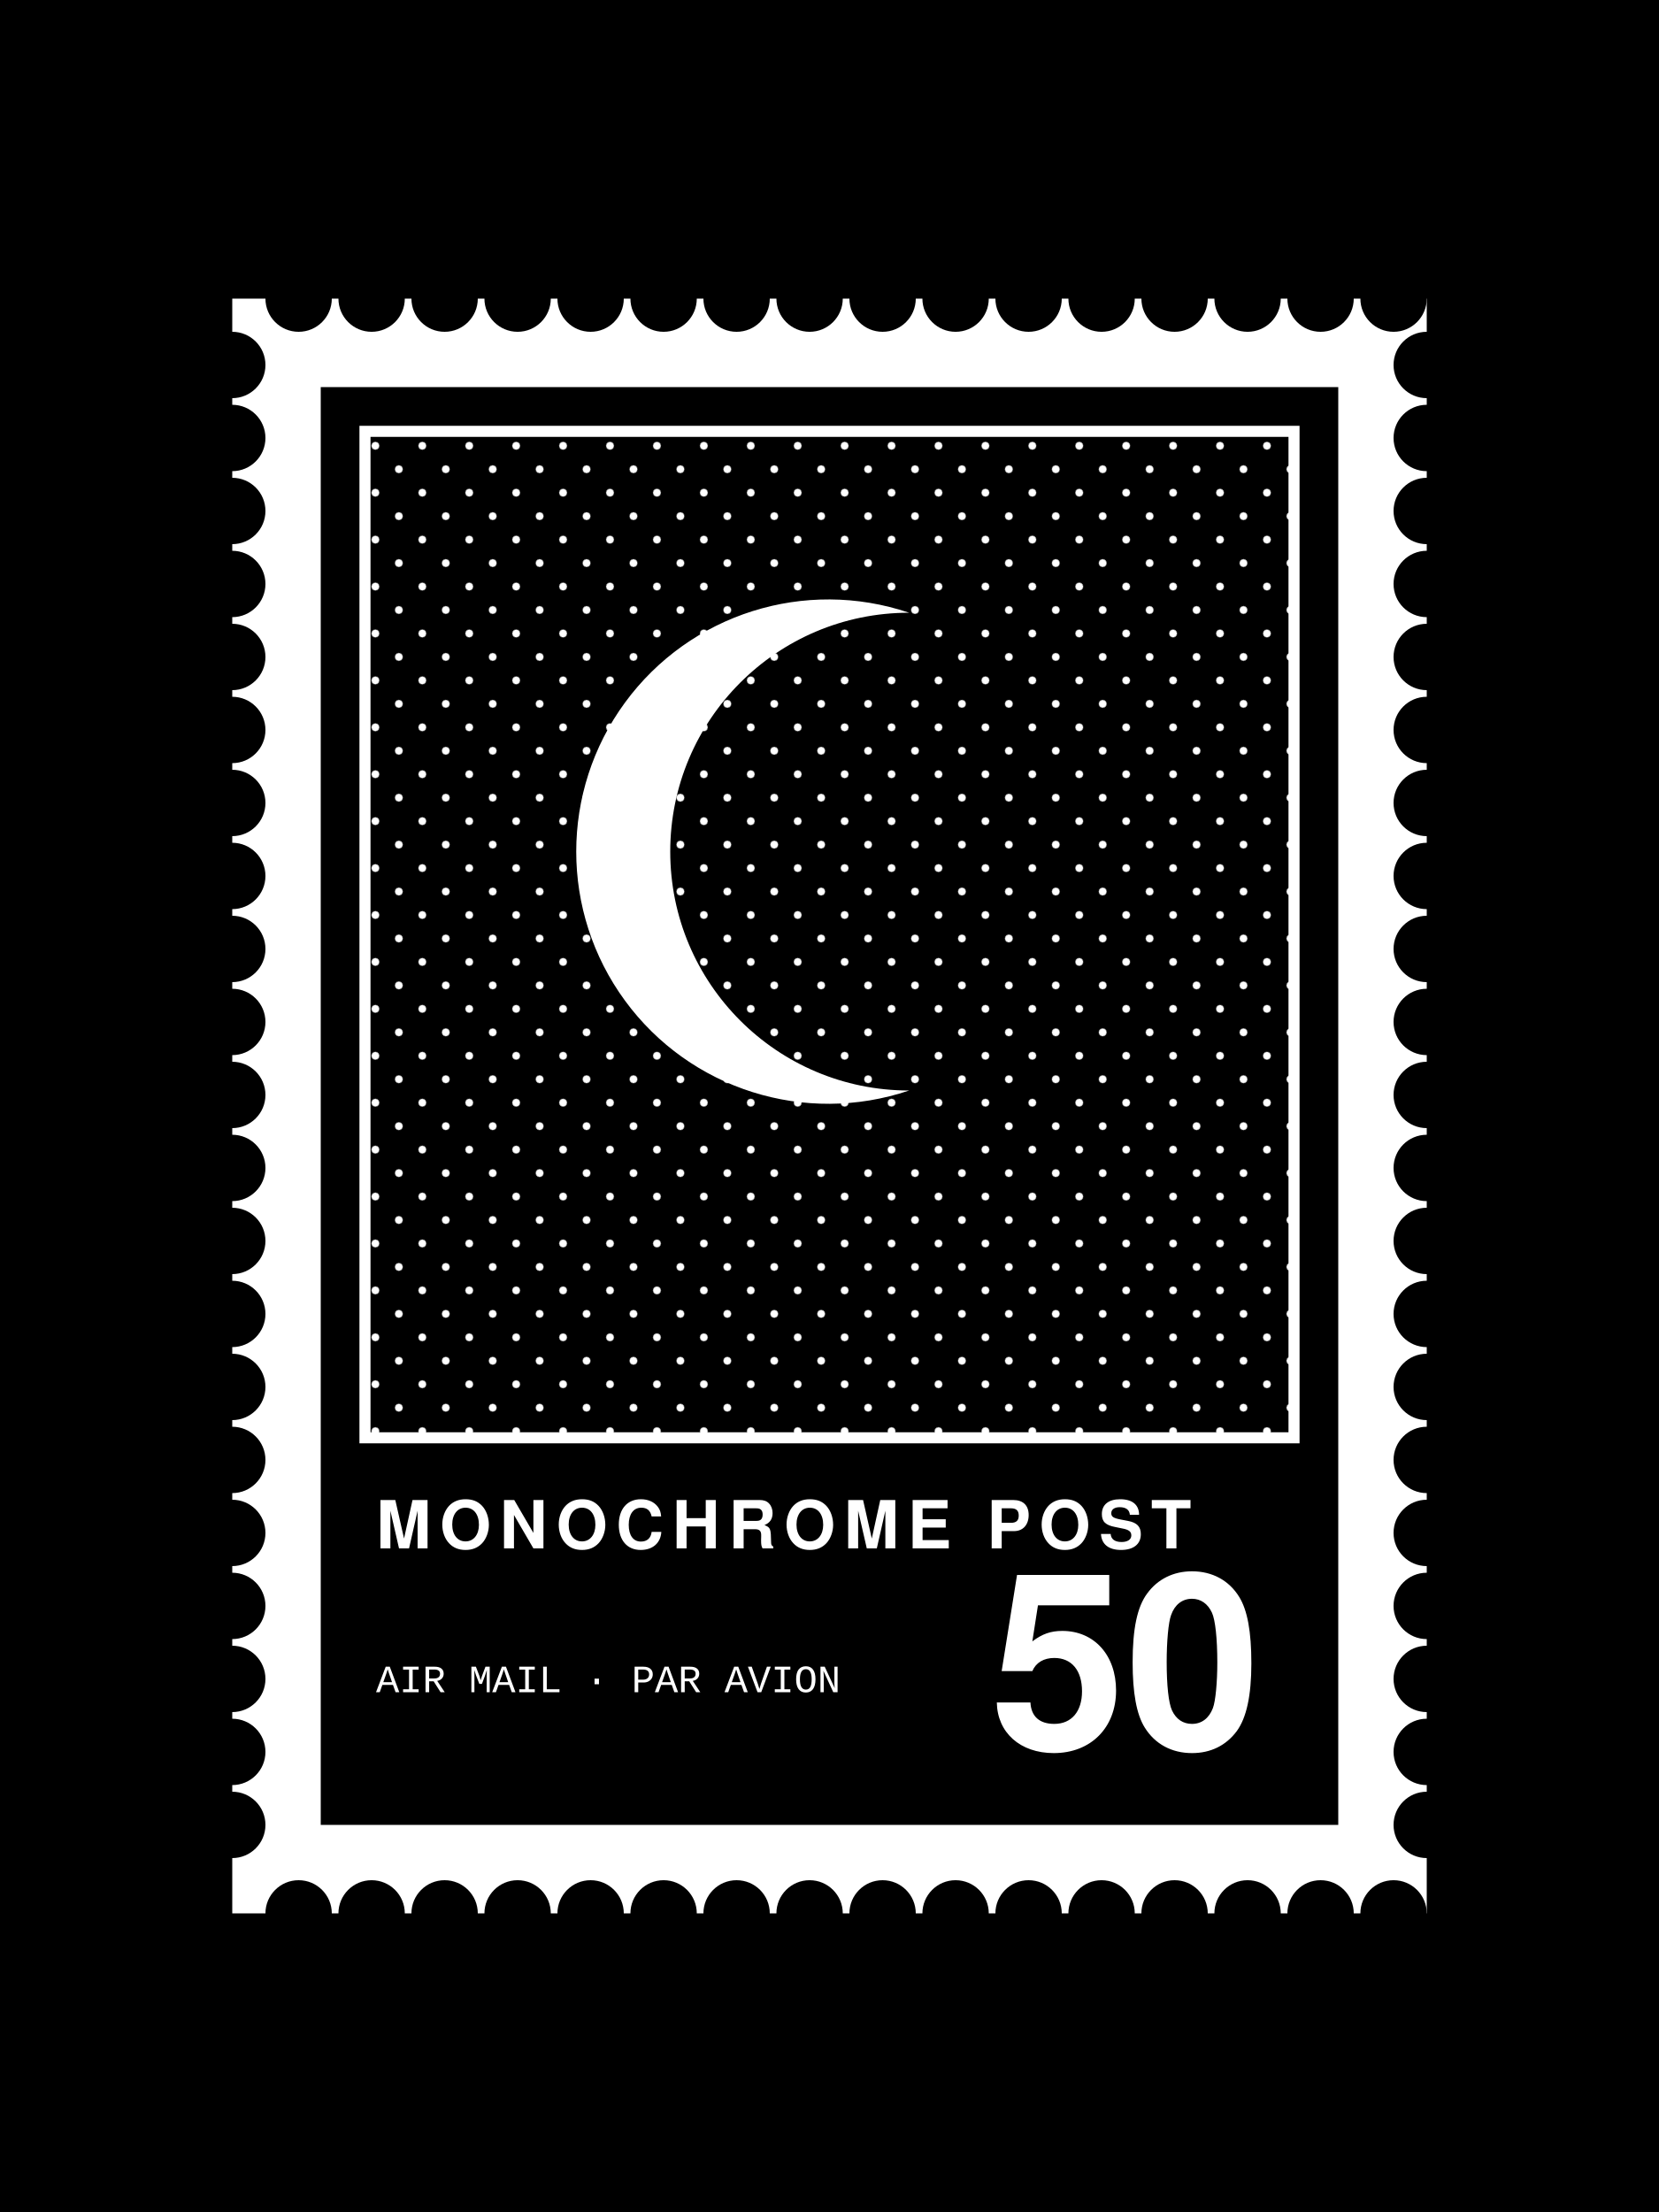
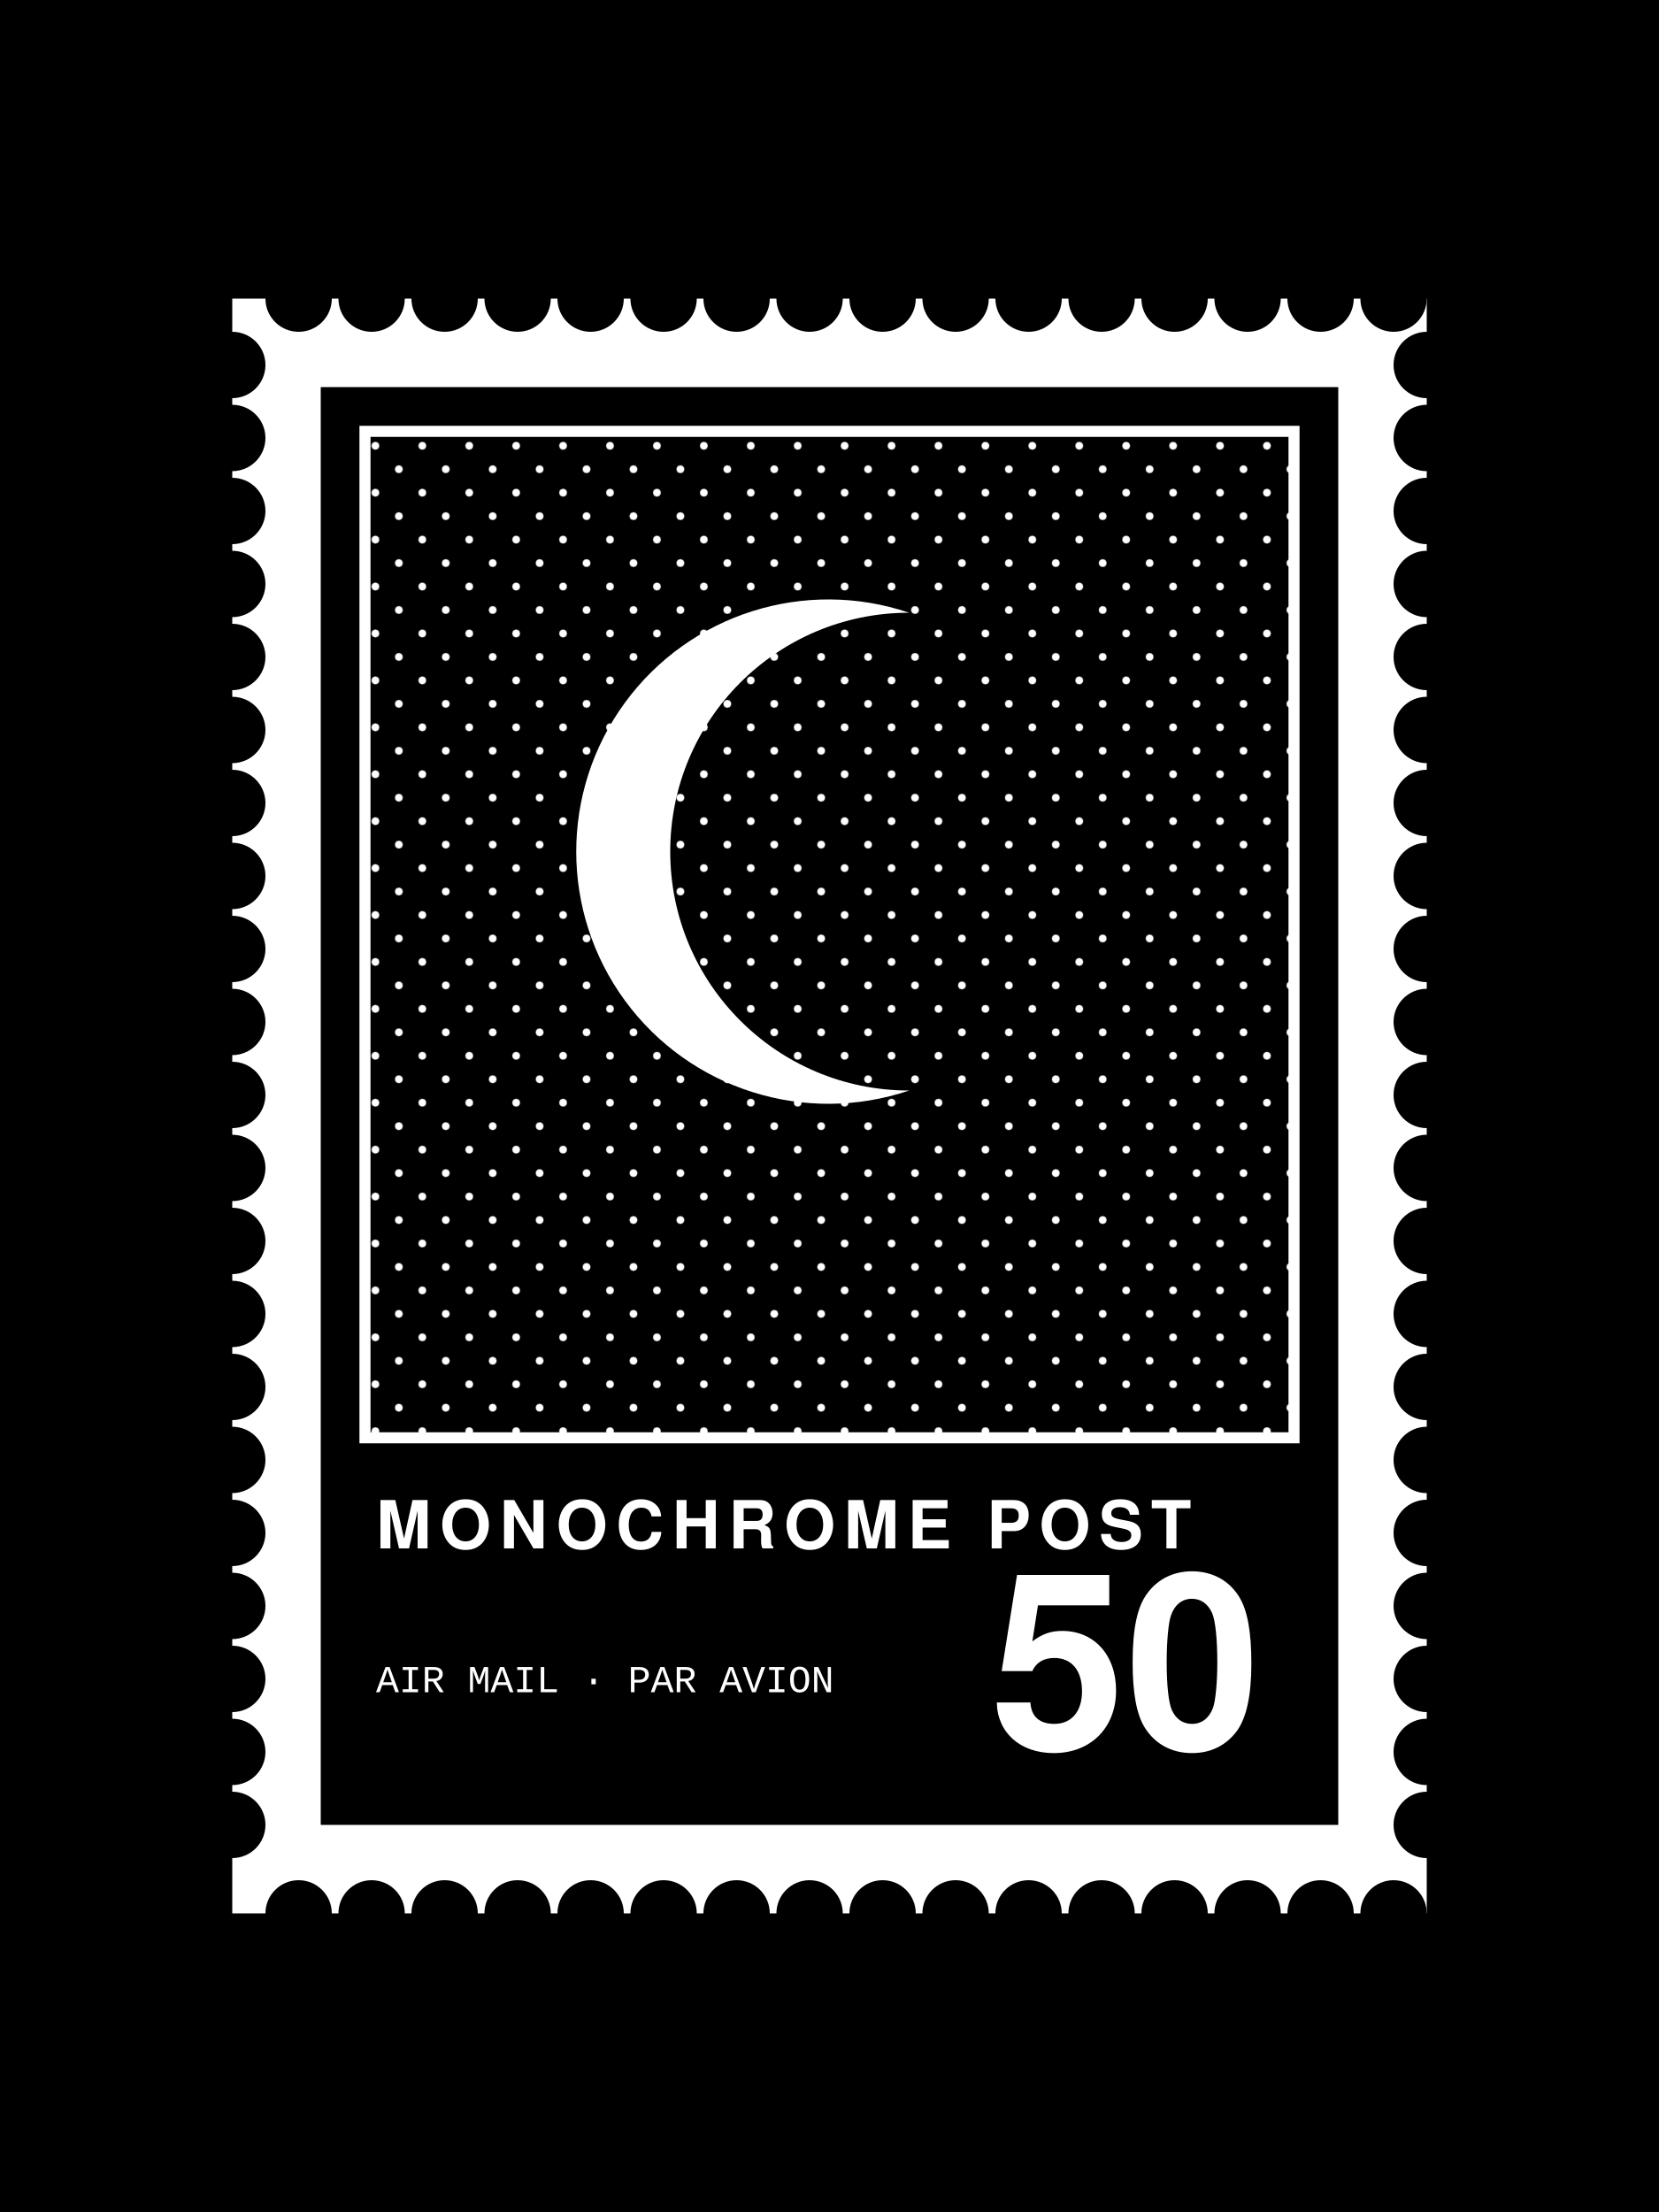
<svg xmlns="http://www.w3.org/2000/svg" viewBox="0 0 300 400" width="300" height="400">
  <rect width="300" height="400" fill="#000000" />
  <defs>
    <pattern id="t1" width="6" height="6" patternUnits="userSpaceOnUse" patternTransform="rotate(45)">
      <circle cx="3" cy="3" r="0.7" fill="#FFFFFF" />
    </pattern>
    <pattern id="t2" width="6" height="6" patternUnits="userSpaceOnUse" patternTransform="rotate(45)">
      <circle cx="3" cy="3" r="1.15" fill="#FFFFFF" />
    </pattern>
    <pattern id="t3" width="6" height="6" patternUnits="userSpaceOnUse" patternTransform="rotate(45)">
      <circle cx="3" cy="3" r="1.6" fill="#FFFFFF" />
    </pattern>
    <pattern id="t4" width="6" height="6" patternUnits="userSpaceOnUse" patternTransform="rotate(45)">
      <circle cx="3" cy="3" r="2.1" fill="#FFFFFF" />
    </pattern>
    <pattern id="t5" width="6" height="6" patternUnits="userSpaceOnUse" patternTransform="rotate(45)">
      <circle cx="3" cy="3" r="2.6" fill="#FFFFFF" />
    </pattern>
    <pattern id="l1" width="5" height="5" patternUnits="userSpaceOnUse" patternTransform="rotate(-35)">
      <rect width="0.8" height="5" fill="#FFFFFF" />
    </pattern>
    <pattern id="l2" width="5" height="5" patternUnits="userSpaceOnUse" patternTransform="rotate(-35)">
      <rect width="1.6" height="5" fill="#FFFFFF" />
    </pattern>
    <pattern id="l3" width="5" height="5" patternUnits="userSpaceOnUse" patternTransform="rotate(-35)">
      <rect width="2.6" height="5" fill="#FFFFFF" />
    </pattern>
  </defs>
  <rect x="42" y="54" width="216" height="292" fill="#FFFFFF" />
  <g fill="#000000">
    <circle cx="54" cy="54" r="6" />
    <circle cx="54" cy="346" r="6" />
    <circle cx="67.2" cy="54" r="6" />
    <circle cx="67.2" cy="346" r="6" />
    <circle cx="80.4" cy="54" r="6" />
    <circle cx="80.4" cy="346" r="6" />
    <circle cx="93.6" cy="54" r="6" />
    <circle cx="93.6" cy="346" r="6" />
    <circle cx="106.8" cy="54" r="6" />
    <circle cx="106.8" cy="346" r="6" />
    <circle cx="120" cy="54" r="6" />
    <circle cx="120" cy="346" r="6" />
    <circle cx="133.2" cy="54" r="6" />
    <circle cx="133.2" cy="346" r="6" />
    <circle cx="146.4" cy="54" r="6" />
    <circle cx="146.4" cy="346" r="6" />
    <circle cx="159.6" cy="54" r="6" />
    <circle cx="159.6" cy="346" r="6" />
    <circle cx="172.8" cy="54" r="6" />
    <circle cx="172.8" cy="346" r="6" />
    <circle cx="186" cy="54" r="6" />
    <circle cx="186" cy="346" r="6" />
    <circle cx="199.2" cy="54" r="6" />
    <circle cx="199.2" cy="346" r="6" />
    <circle cx="212.4" cy="54" r="6" />
    <circle cx="212.4" cy="346" r="6" />
    <circle cx="225.6" cy="54" r="6" />
    <circle cx="225.6" cy="346" r="6" />
    <circle cx="238.8" cy="54" r="6" />
    <circle cx="238.8" cy="346" r="6" />
    <circle cx="252" cy="54" r="6" />
    <circle cx="252" cy="346" r="6" />
    <circle cx="42" cy="66" r="6" />
    <circle cx="258" cy="66" r="6" />
    <circle cx="42" cy="79.2" r="6" />
    <circle cx="258" cy="79.2" r="6" />
    <circle cx="42" cy="92.4" r="6" />
    <circle cx="258" cy="92.4" r="6" />
    <circle cx="42" cy="105.6" r="6" />
    <circle cx="258" cy="105.6" r="6" />
    <circle cx="42" cy="118.8" r="6" />
    <circle cx="258" cy="118.8" r="6" />
    <circle cx="42" cy="132" r="6" />
    <circle cx="258" cy="132" r="6" />
    <circle cx="42" cy="145.2" r="6" />
    <circle cx="258" cy="145.2" r="6" />
    <circle cx="42" cy="158.4" r="6" />
    <circle cx="258" cy="158.4" r="6" />
    <circle cx="42" cy="171.6" r="6" />
    <circle cx="258" cy="171.6" r="6" />
    <circle cx="42" cy="184.8" r="6" />
    <circle cx="258" cy="184.8" r="6" />
    <circle cx="42" cy="198" r="6" />
    <circle cx="258" cy="198" r="6" />
    <circle cx="42" cy="211.2" r="6" />
    <circle cx="258" cy="211.2" r="6" />
    <circle cx="42" cy="224.4" r="6" />
    <circle cx="258" cy="224.4" r="6" />
    <circle cx="42" cy="237.6" r="6" />
    <circle cx="258" cy="237.6" r="6" />
    <circle cx="42" cy="250.8" r="6" />
    <circle cx="258" cy="250.8" r="6" />
    <circle cx="42" cy="264" r="6" />
    <circle cx="258" cy="264" r="6" />
    <circle cx="42" cy="277.2" r="6" />
    <circle cx="258" cy="277.2" r="6" />
    <circle cx="42" cy="290.4" r="6" />
    <circle cx="258" cy="290.4" r="6" />
    <circle cx="42" cy="303.6" r="6" />
    <circle cx="258" cy="303.6" r="6" />
    <circle cx="42" cy="316.8" r="6" />
    <circle cx="258" cy="316.8" r="6" />
    <circle cx="42" cy="330" r="6" />
    <circle cx="258" cy="330" r="6" />
  </g>
  <rect x="58" y="70" width="184" height="260" fill="#000000" />
  <rect x="66" y="78" width="168" height="182" fill="url(#t1)" stroke="#FFFFFF" stroke-width="2" />
  <g transform="translate(90 94) scale(1.2)">
    <path d="M62 14 A38 38 0 1 0 62 86 A30 30 0 1 1 62 14 Z" fill="#FFFFFF" />
  </g>
  <text x="228" y="316" font-size="44" font-weight="900" text-anchor="end" font-family="Helvetica, Arial, sans-serif" fill="#FFFFFF">50</text>
  <text x="68" y="280" font-size="12" font-weight="700" letter-spacing="1.5" text-anchor="start" font-family="Helvetica, Arial, sans-serif" fill="#FFFFFF">MONOCHROME POST</text>
-   <text x="68" y="306" font-size="7" font-weight="400" text-anchor="start" font-family="'Courier New', Courier, monospace" fill="#FFFFFF" textLength="86.2" lengthAdjust="spacingAndGlyphs">AIR MAIL · PAR AVION</text>
+   <text x="68" y="306" font-size="6.9" font-weight="400" text-anchor="start" font-family="'Courier New', Courier, monospace" fill="#FFFFFF">AIR MAIL · PAR AVION</text>
</svg>
